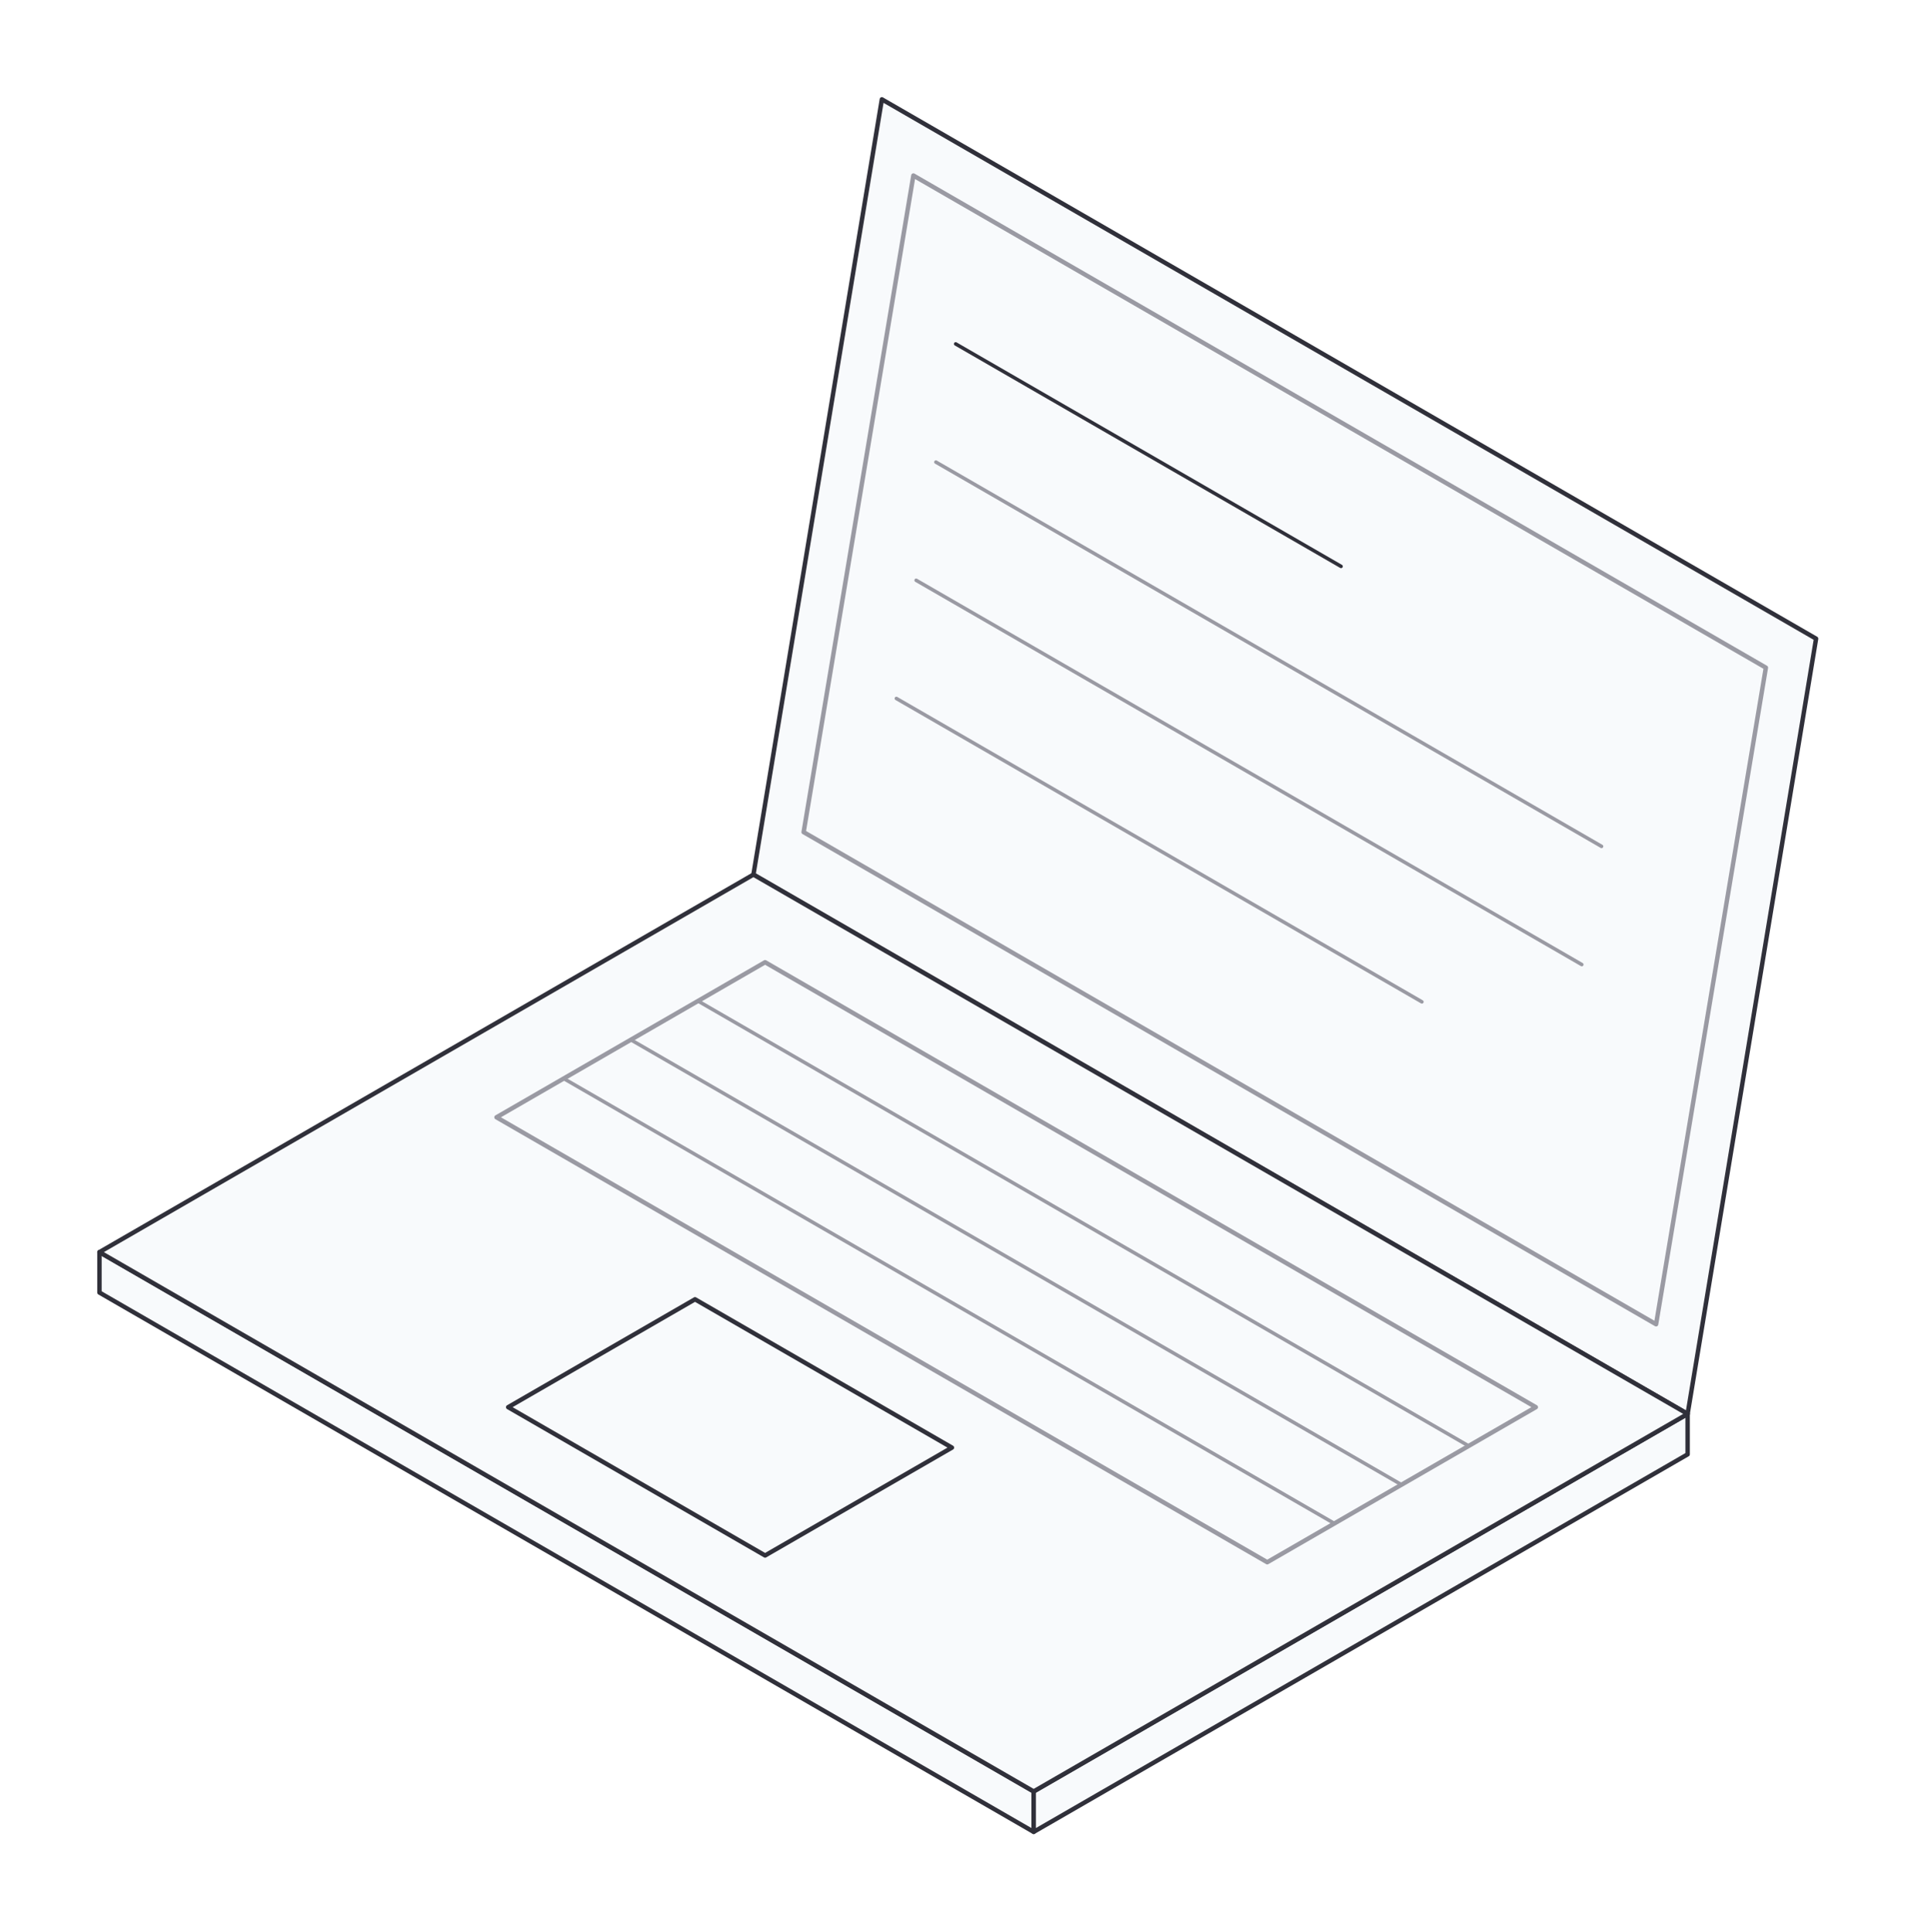
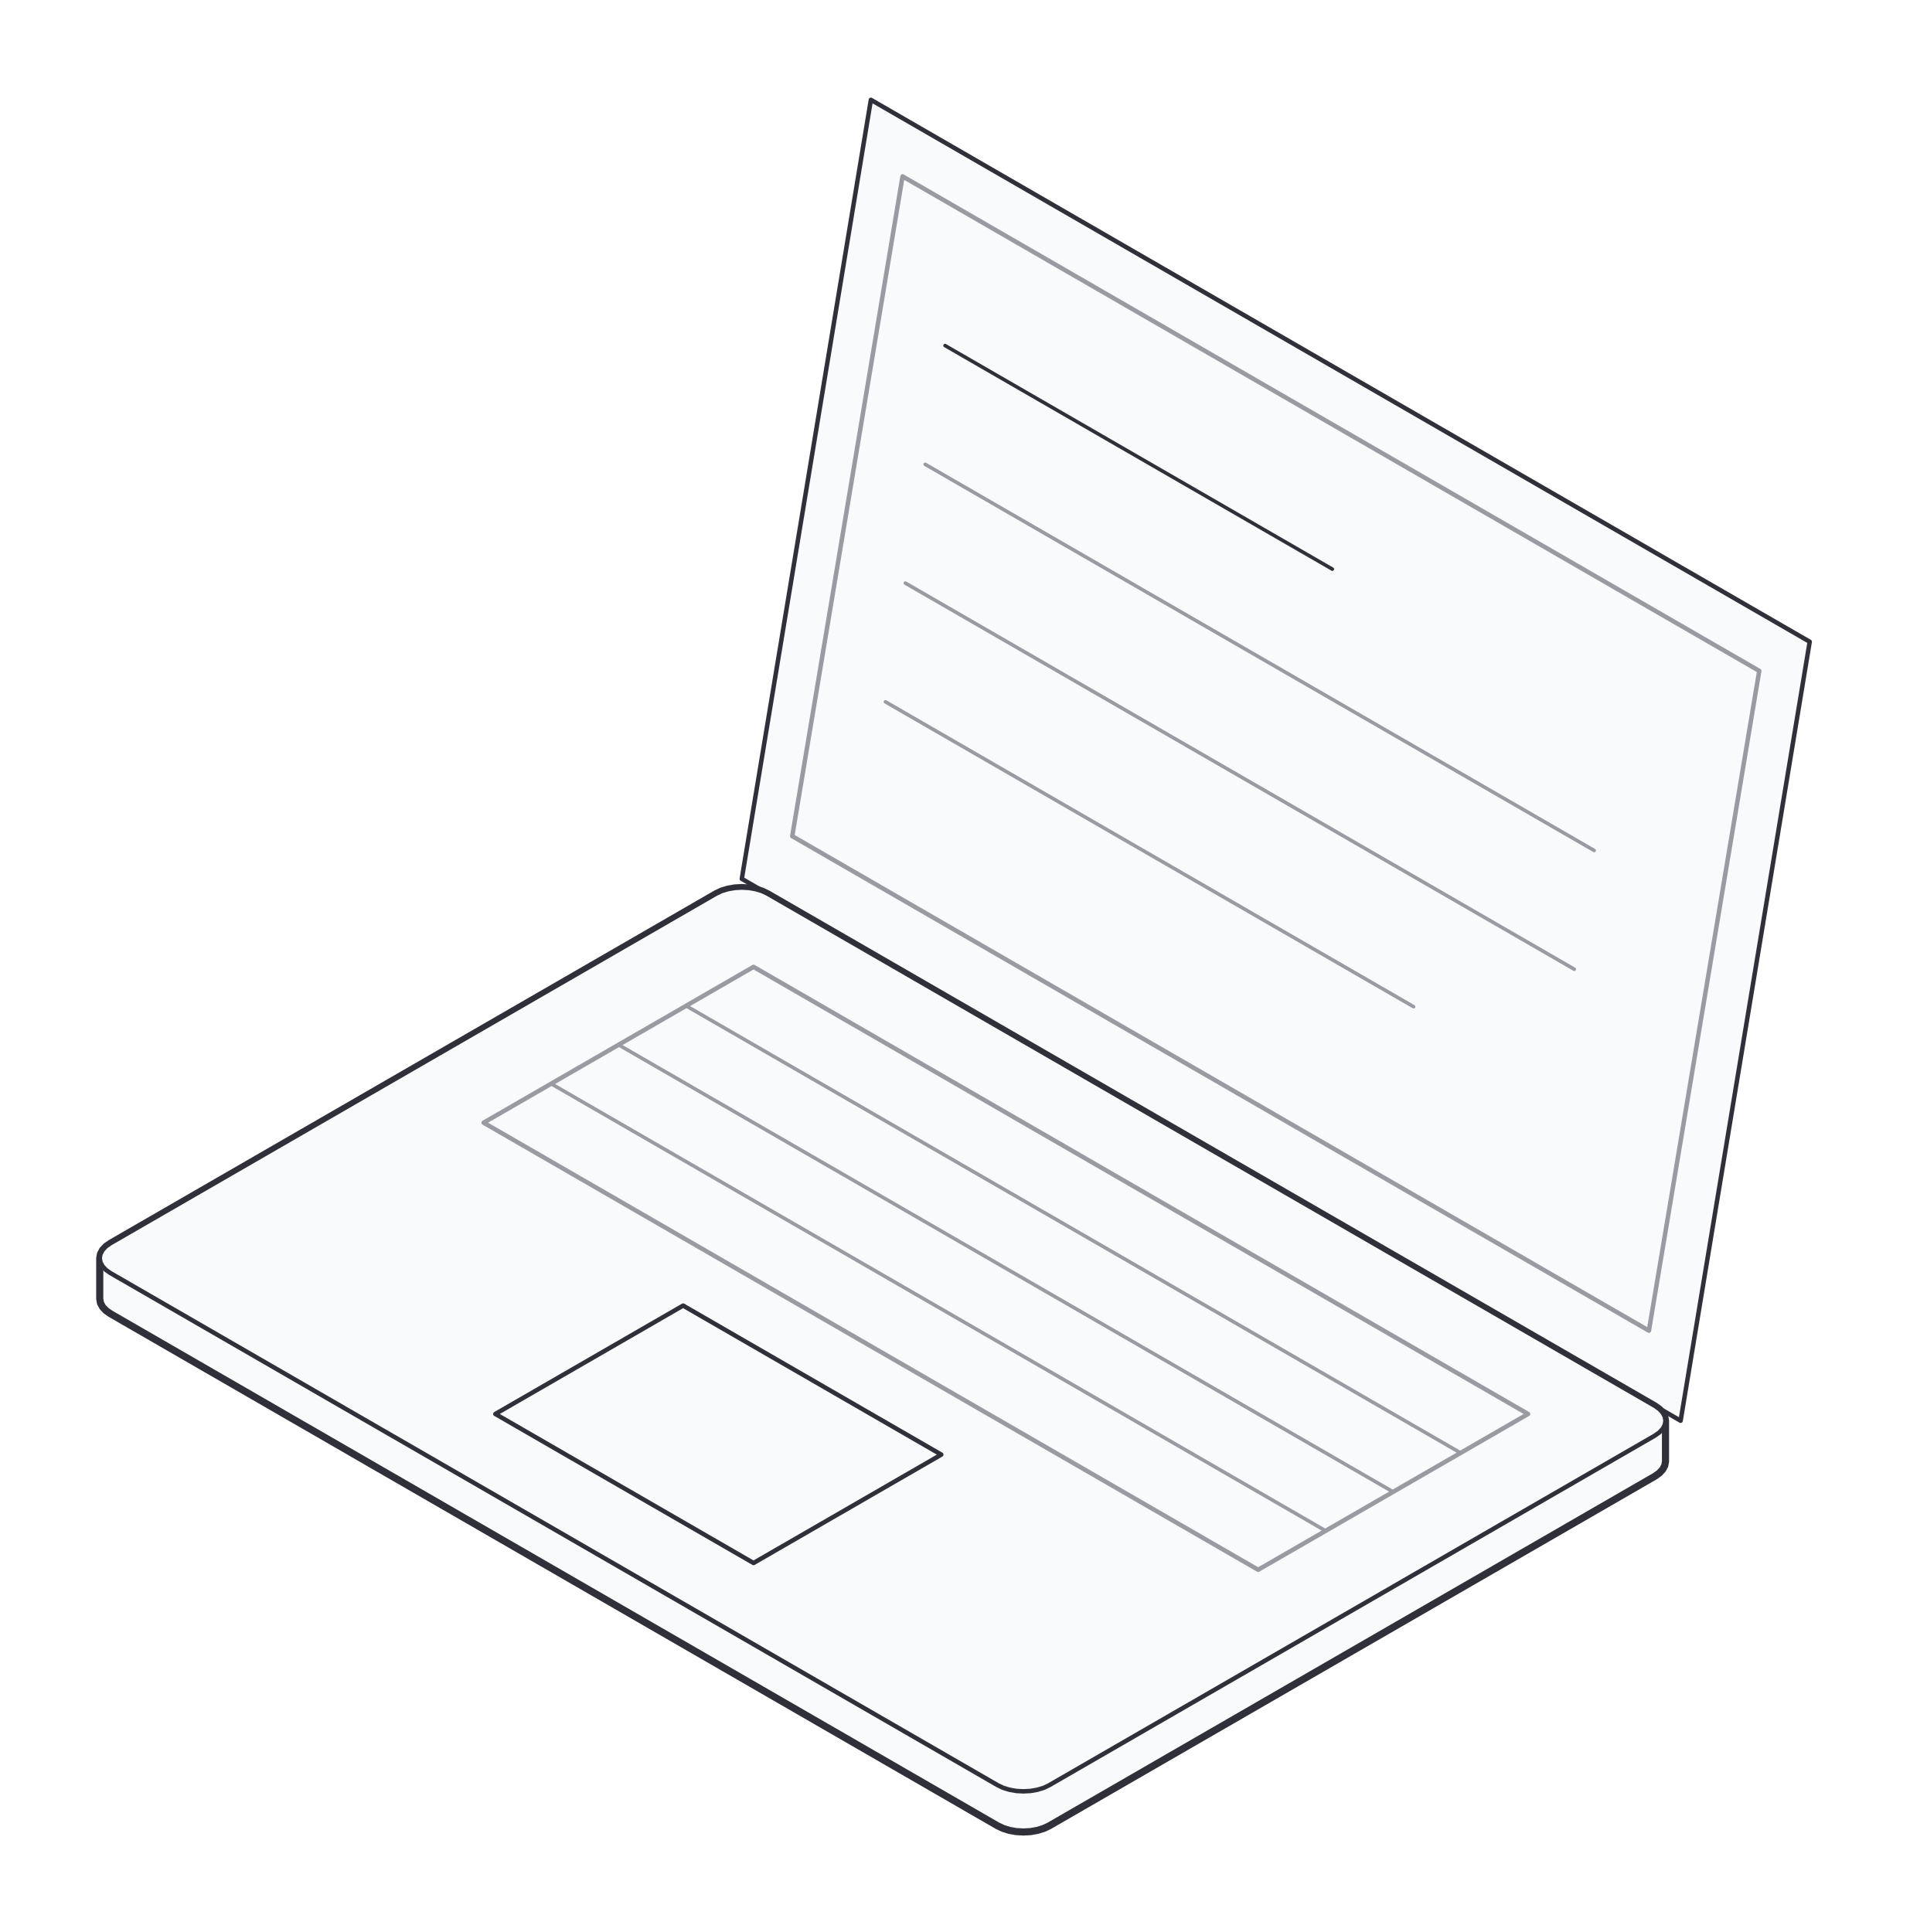
- <svg xmlns="http://www.w3.org/2000/svg" viewBox="-218.9 -254.1 539.8 544.3">
+ <svg xmlns="http://www.w3.org/2000/svg" viewBox="-214.6 -254.1 535.5 541.9">
  <polygon points="-6.58,-7.60 256.69,144.40 292.89,-74.10 29.62,-226.10" fill="#f8fafc" stroke="#30303a" stroke-width="1.25" stroke-linejoin="round" stroke-linecap="round" vector-effect="non-scaling-stroke" />
  <polygon points="7.57,-19.57 247.80,119.13 278.74,-65.93 38.50,-204.63" fill="#f8fafc" stroke="#9a9aa3" stroke-width="1.25" stroke-linejoin="round" stroke-linecap="round" vector-effect="non-scaling-stroke" />
  <line x1="50.42" y1="-157.17" x2="159.02" y2="-94.47" fill="none" stroke="#30303a" stroke-width="1" stroke-linejoin="round" stroke-linecap="round" vector-effect="non-scaling-stroke" />
  <line x1="44.85" y1="-123.86" x2="232.43" y2="-15.56" fill="none" stroke="#9a9aa3" stroke-width="1" stroke-linejoin="round" stroke-linecap="round" vector-effect="non-scaling-stroke" />
  <line x1="39.28" y1="-90.55" x2="226.86" y2="17.75" fill="none" stroke="#9a9aa3" stroke-width="1" stroke-linejoin="round" stroke-linecap="round" vector-effect="non-scaling-stroke" />
  <line x1="33.71" y1="-57.24" x2="181.80" y2="28.26" fill="none" stroke="#9a9aa3" stroke-width="1" stroke-linejoin="round" stroke-linecap="round" vector-effect="non-scaling-stroke" />
-   <polygon points="-190.87,110.20 72.40,262.20 72.40,250.80 -190.87,98.80" fill="#f8fafc" stroke="#30303a" stroke-width="1.25" stroke-linejoin="round" stroke-linecap="round" vector-effect="non-scaling-stroke" />
-   <polygon points="256.69,155.80 72.40,262.20 72.40,250.80 256.69,144.40" fill="#f8fafc" stroke="#30303a" stroke-width="1.25" stroke-linejoin="round" stroke-linecap="round" vector-effect="non-scaling-stroke" />
-   <polygon points="-6.58,-7.60 256.69,144.40 72.40,250.80 -190.87,98.80" fill="#f8fafc" stroke="#30303a" stroke-width="1.25" stroke-linejoin="round" stroke-linecap="round" vector-effect="non-scaling-stroke" />
+   <polygon points="-186.63,98.80 -186.43,97.65 -185.85,96.54 -184.91,95.52 -183.63,94.62 -13.82,-3.42 -12.27,-4.16 -10.50,-4.70 -8.58,-5.04 -6.58,-5.15 -4.58,-5.04 -2.66,-4.70 -0.89,-4.16 0.66,-3.42 249.45,140.22 250.72,141.12 251.67,142.14 252.25,143.25 252.45,144.40 252.45,155.80 252.25,156.95 251.67,158.06 250.72,159.08 249.45,159.98 79.64,258.02 78.09,258.75 76.32,259.30 74.40,259.64 72.40,259.75 70.40,259.64 68.48,259.30 66.71,258.75 65.16,258.02 -183.63,114.38 -184.91,113.48 -185.85,112.46 -186.43,111.35 -186.63,110.20" fill="#f8fafc" stroke="#30303a" stroke-width="2.0" stroke-linejoin="round" stroke-linecap="round" vector-effect="non-scaling-stroke" />
+   <polygon points="249.45,140.22 250.72,141.12 251.67,142.14 252.25,143.25 252.45,144.40 252.25,145.55 251.67,146.66 250.72,147.68 249.45,148.58 79.64,246.62 78.09,247.36 76.32,247.90 74.40,248.24 72.40,248.35 70.40,248.24 68.48,247.90 66.71,247.36 65.16,246.62 -183.63,102.98 -184.91,102.08 -185.85,101.06 -186.43,99.95 -186.63,98.80 -186.43,97.65 -185.85,96.54 -184.91,95.52 -183.63,94.62 -13.82,-3.42 -12.27,-4.16 -10.50,-4.70 -8.58,-5.04 -6.58,-5.15 -4.58,-5.04 -2.66,-4.70 -0.89,-4.16 0.66,-3.42" fill="#f8fafc" stroke="#30303a" stroke-width="1.25" stroke-linejoin="round" stroke-linecap="round" vector-effect="non-scaling-stroke" />
  <polygon points="-3.29,17.10 213.91,142.50 138.22,186.20 -78.98,60.80" fill="none" stroke="#9a9aa3" stroke-width="1.25" stroke-linejoin="round" stroke-linecap="round" vector-effect="non-scaling-stroke" />
  <line x1="-22.21" y1="28.02" x2="194.99" y2="153.42" fill="none" stroke="#9a9aa3" stroke-width="1" stroke-linejoin="round" stroke-linecap="round" vector-effect="non-scaling-stroke" />
  <line x1="-41.14" y1="38.95" x2="176.06" y2="164.35" fill="none" stroke="#9a9aa3" stroke-width="1" stroke-linejoin="round" stroke-linecap="round" vector-effect="non-scaling-stroke" />
  <line x1="-60.06" y1="49.87" x2="157.14" y2="175.27" fill="none" stroke="#9a9aa3" stroke-width="1" stroke-linejoin="round" stroke-linecap="round" vector-effect="non-scaling-stroke" />
  <polygon points="-23.04,112.10 49.36,153.90 -3.29,184.30 -75.69,142.50" fill="none" stroke="#30303a" stroke-width="1.25" stroke-linejoin="round" stroke-linecap="round" vector-effect="non-scaling-stroke" />
</svg>
